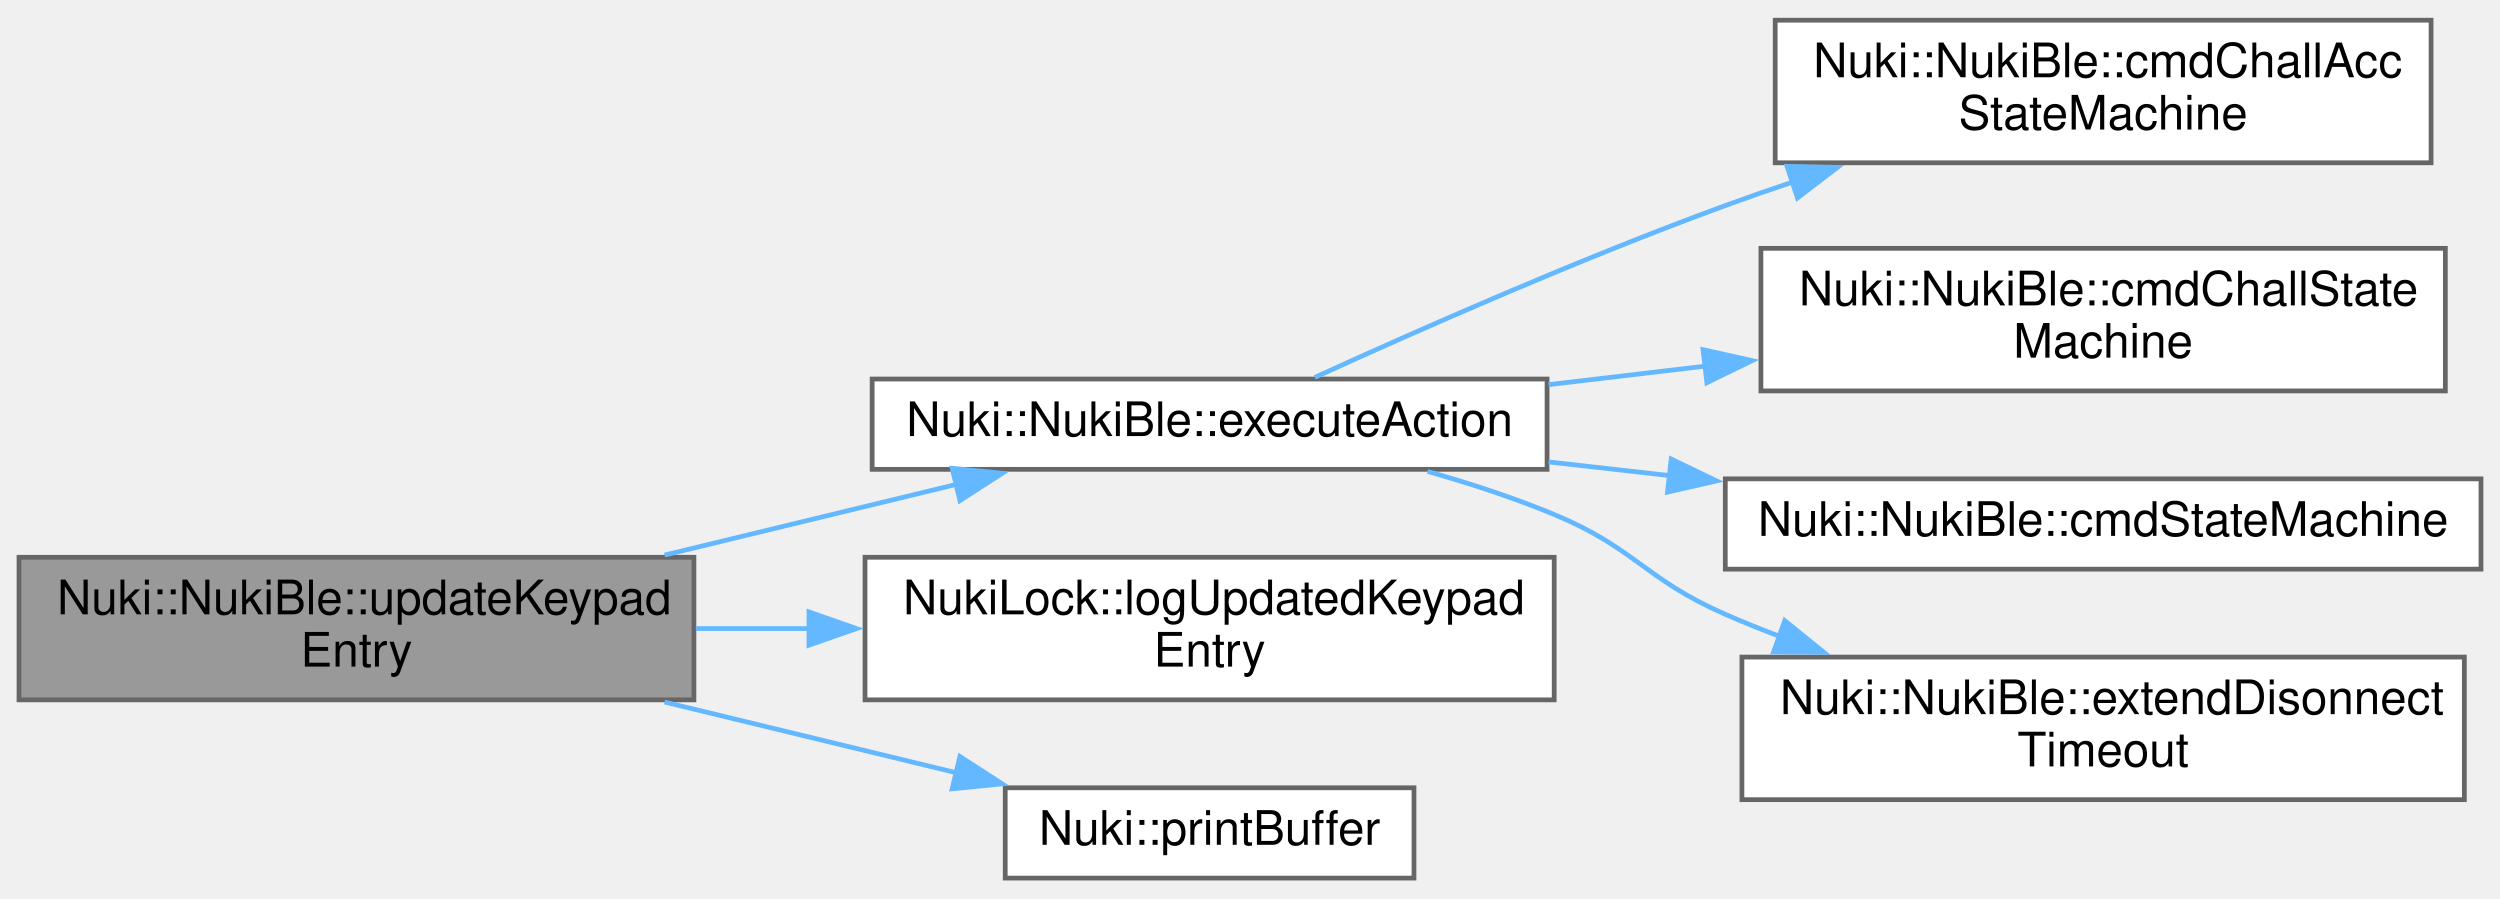
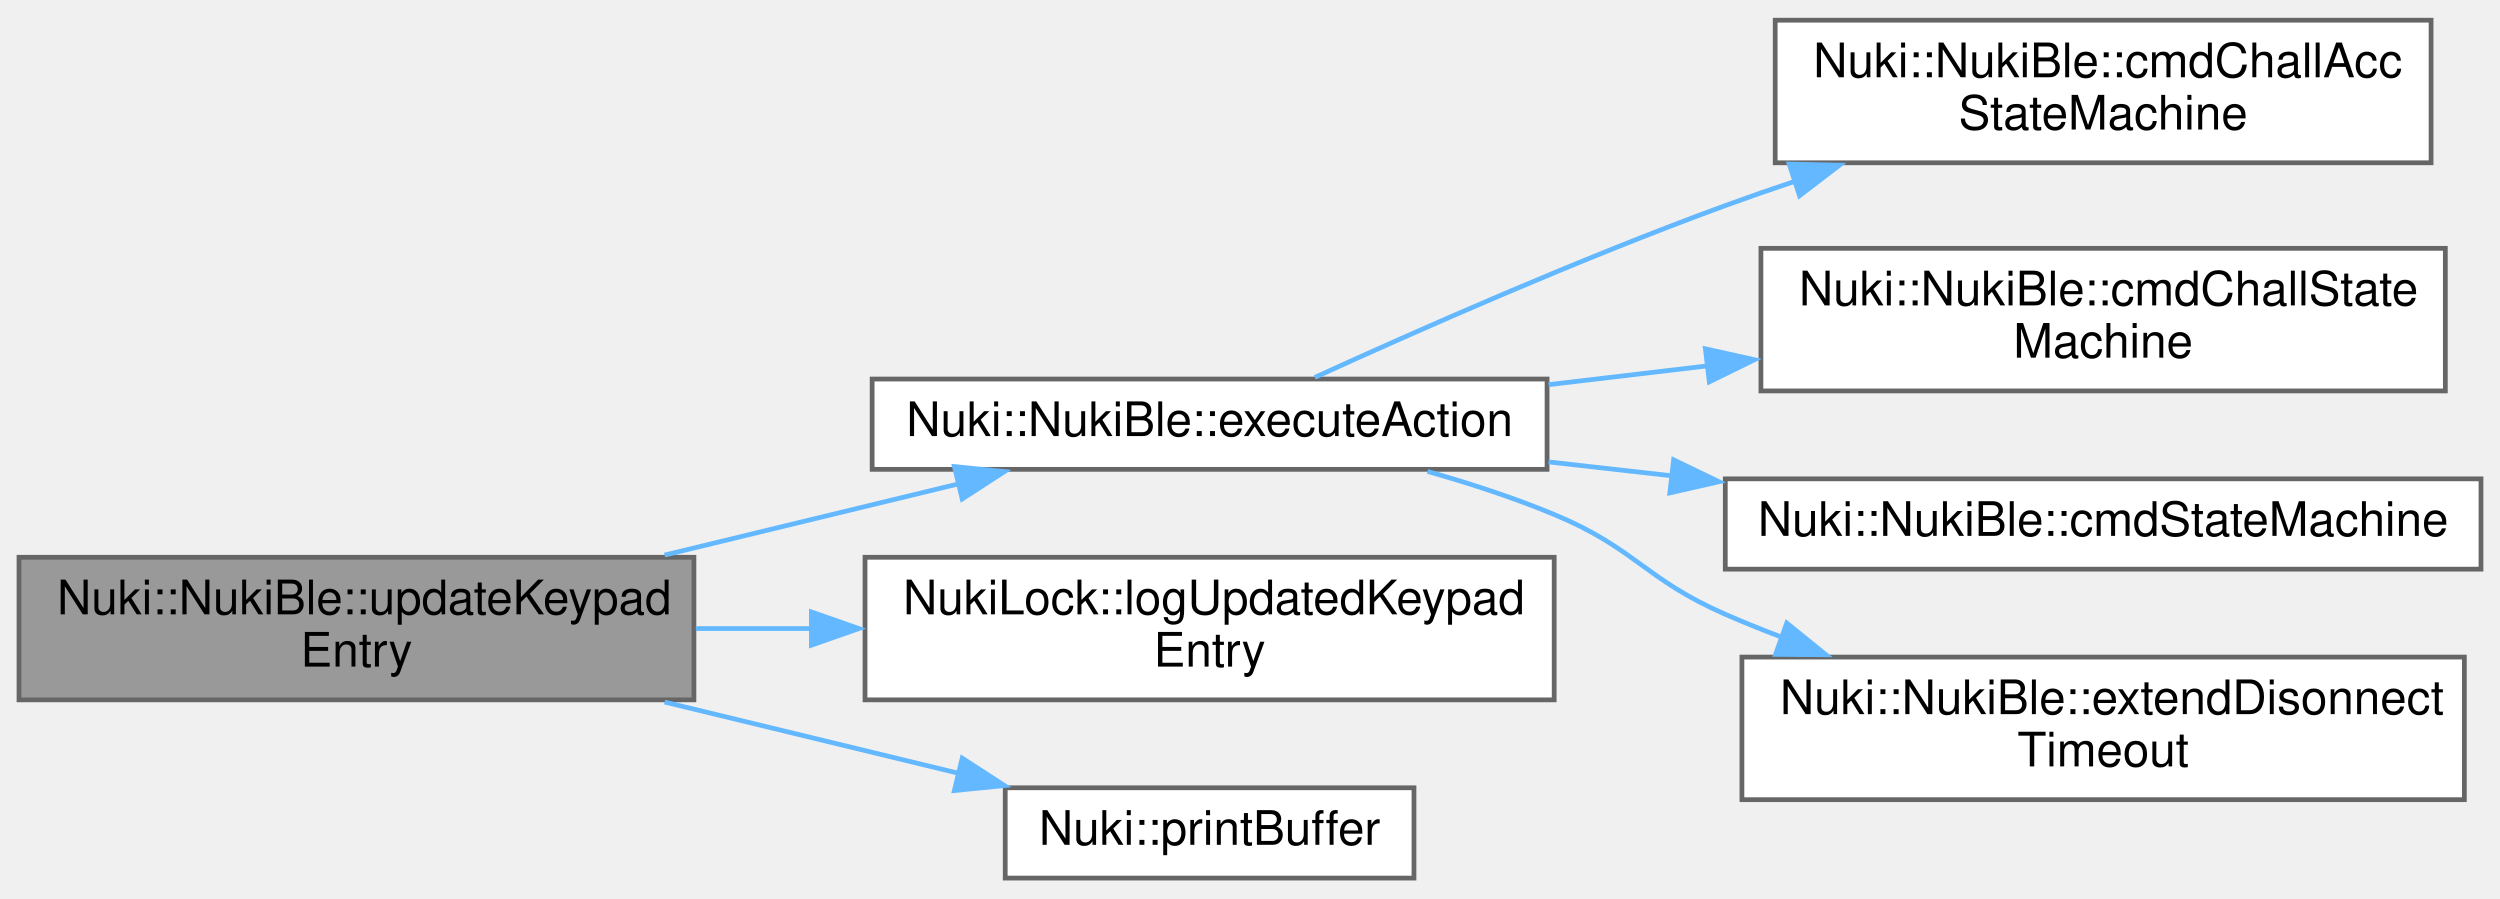
<svg xmlns="http://www.w3.org/2000/svg" xmlns:xlink="http://www.w3.org/1999/xlink" width="526pt" height="189pt" viewBox="0.00 0.00 526.00 188.50">
  <g id="graph0" class="graph" transform="scale(1 1) rotate(0) translate(4 184.5)">
    <g id="node1" class="node">
      <g id="a_node1">
        <a xlink:title="Send an updated keypad entry to the lock via BLE.">
          <polygon fill="#999999" stroke="#666666" points="142,-67.5 0,-67.5 0,-37.5 142,-37.5 142,-67.5" />
          <text text-anchor="start" x="8" y="-55.5" font-family="Helvetica,sans-Serif" font-size="10.00">Nuki::NukiBle::updateKeypad</text>
          <text text-anchor="middle" x="71" y="-44.5" font-family="Helvetica,sans-Serif" font-size="10.00">Entry</text>
        </a>
      </g>
    </g>
    <g id="node2" class="node">
      <g id="a_node2">
        <a xlink:href="class_nuki_1_1_nuki_ble.html#af1f1e299e8d97e053bba80e92ba285d6" target="_top" xlink:title=" ">
          <polygon fill="white" stroke="#666666" points="321.5,-105 179.5,-105 179.5,-86 321.5,-86 321.5,-105" />
          <text text-anchor="middle" x="250.5" y="-93" font-family="Helvetica,sans-Serif" font-size="10.00">Nuki::NukiBle::executeAction</text>
        </a>
      </g>
    </g>
    <g id="edge1" class="edge">
-       <path fill="none" stroke="#63b8ff" d="M135.83,-67.96C156.02,-72.85 178.08,-78.2 197.35,-82.87" />
-       <polygon fill="#63b8ff" stroke="#63b8ff" points="196.33,-86.22 206.87,-85.17 197.97,-79.42 196.33,-86.22" />
+       <path fill="none" stroke="#63b8ff" d="M135.83,-67.96C156.21,-72.9 178.49,-78.3 197.89,-83" />
+       <polygon fill="#63b8ff" stroke="#63b8ff" points="196.8,-86.58 207.34,-85.53 198.45,-79.77 196.8,-86.58" />
    </g>
    <g id="node7" class="node">
      <g id="a_node7">
        <a xlink:href="namespace_nuki_lock.html#af2b794f25294d2c5505a91d16687d512" target="_top" xlink:title=" ">
          <polygon fill="white" stroke="#666666" points="323,-67.5 178,-67.5 178,-37.5 323,-37.5 323,-67.5" />
          <text text-anchor="start" x="186" y="-55.5" font-family="Helvetica,sans-Serif" font-size="10.00">NukiLock::logUpdatedKeypad</text>
          <text text-anchor="middle" x="250.5" y="-44.5" font-family="Helvetica,sans-Serif" font-size="10.00">Entry</text>
        </a>
      </g>
    </g>
    <g id="edge6" class="edge">
-       <path fill="none" stroke="#63b8ff" d="M142.41,-52.5C150.3,-52.5 158.4,-52.5 166.43,-52.5" />
-       <polygon fill="#63b8ff" stroke="#63b8ff" points="166.21,-56 176.21,-52.5 166.21,-49 166.21,-56" />
+       <path fill="none" stroke="#63b8ff" d="M142.41,-52.5C150.48,-52.5 158.77,-52.5 166.99,-52.5" />
+       <polygon fill="#63b8ff" stroke="#63b8ff" points="166.72,-56 176.72,-52.5 166.72,-49 166.72,-56" />
    </g>
    <g id="node8" class="node">
      <g id="a_node8">
        <a xlink:href="namespace_nuki.html#a280e19d4682ca4b35d3fe64001da816a" target="_top" xlink:title=" ">
          <polygon fill="white" stroke="#666666" points="293.5,-19 207.5,-19 207.5,0 293.5,0 293.5,-19" />
          <text text-anchor="middle" x="250.5" y="-7" font-family="Helvetica,sans-Serif" font-size="10.00">Nuki::printBuffer</text>
        </a>
      </g>
    </g>
    <g id="edge7" class="edge">
-       <path fill="none" stroke="#63b8ff" d="M135.83,-37.04C156.02,-32.15 178.08,-26.8 197.35,-22.13" />
-       <polygon fill="#63b8ff" stroke="#63b8ff" points="197.97,-25.58 206.87,-19.83 196.33,-18.78 197.97,-25.58" />
+       <path fill="none" stroke="#63b8ff" d="M135.83,-37.04C156.21,-32.1 178.49,-26.7 197.89,-22" />
+       <polygon fill="#63b8ff" stroke="#63b8ff" points="198.45,-25.23 207.34,-19.47 196.8,-18.42 198.45,-25.23" />
    </g>
    <g id="node3" class="node">
      <g id="a_node3">
        <a xlink:href="class_nuki_1_1_nuki_ble.html#ada0f3beebd95d35c122e25dd3f9eb886" target="_top" xlink:title=" ">
          <polygon fill="white" stroke="#666666" points="507.5,-180.5 369.5,-180.5 369.5,-150.5 507.5,-150.5 507.5,-180.5" />
          <text text-anchor="start" x="377.5" y="-168.5" font-family="Helvetica,sans-Serif" font-size="10.00">Nuki::NukiBle::cmdChallAcc</text>
          <text text-anchor="middle" x="438.5" y="-157.5" font-family="Helvetica,sans-Serif" font-size="10.00">StateMachine</text>
        </a>
      </g>
    </g>
    <g id="edge2" class="edge">
-       <path fill="none" stroke="#63b8ff" d="M272.64,-105.35C294.13,-115.17 328.49,-130.35 359,-141.5 363.64,-143.2 368.47,-144.88 373.34,-146.51" />
-       <polygon fill="#63b8ff" stroke="#63b8ff" points="372.01,-149.75 382.6,-149.53 374.18,-143.1 372.01,-149.75" />
+       <path fill="none" stroke="#63b8ff" d="M272.64,-105.35C294.13,-115.17 328.49,-130.35 359,-141.5 363.77,-143.24 368.73,-144.97 373.74,-146.64" />
+       <polygon fill="#63b8ff" stroke="#63b8ff" points="372.45,-150.23 383.04,-150 374.62,-143.57 372.45,-150.23" />
    </g>
    <g id="node4" class="node">
      <g id="a_node4">
        <a xlink:href="class_nuki_1_1_nuki_ble.html#a59169a9f492793762e3c6ba39b611b07" target="_top" xlink:title=" ">
          <polygon fill="white" stroke="#666666" points="510.5,-132.5 366.5,-132.5 366.5,-102.5 510.5,-102.5 510.5,-132.5" />
          <text text-anchor="start" x="374.5" y="-120.5" font-family="Helvetica,sans-Serif" font-size="10.00">Nuki::NukiBle::cmdChallState</text>
          <text text-anchor="middle" x="438.5" y="-109.5" font-family="Helvetica,sans-Serif" font-size="10.00">Machine</text>
        </a>
      </g>
    </g>
    <g id="edge3" class="edge">
-       <path fill="none" stroke="#63b8ff" d="M321.82,-103.82C332.58,-105.09 343.78,-106.42 354.79,-107.72" />
-       <polygon fill="#63b8ff" stroke="#63b8ff" points="354.31,-111.18 364.65,-108.88 355.13,-104.23 354.31,-111.18" />
+       <path fill="none" stroke="#63b8ff" d="M321.82,-103.82C332.81,-105.12 344.25,-106.47 355.48,-107.8" />
+       <polygon fill="#63b8ff" stroke="#63b8ff" points="354.81,-111.36 365.15,-109.06 355.64,-104.41 354.81,-111.36" />
    </g>
    <g id="node5" class="node">
      <g id="a_node5">
        <a xlink:href="class_nuki_1_1_nuki_ble.html#ad135bb1455665decfddff67772c1d411" target="_top" xlink:title=" ">
          <polygon fill="white" stroke="#666666" points="518,-84 359,-84 359,-65 518,-65 518,-84" />
          <text text-anchor="middle" x="438.5" y="-72" font-family="Helvetica,sans-Serif" font-size="10.00">Nuki::NukiBle::cmdStateMachine</text>
        </a>
      </g>
    </g>
    <g id="edge4" class="edge">
-       <path fill="none" stroke="#63b8ff" d="M321.82,-87.56C330.19,-86.62 338.82,-85.64 347.41,-84.67" />
-       <polygon fill="#63b8ff" stroke="#63b8ff" points="347.62,-88.17 357.17,-83.57 346.84,-81.21 347.62,-88.17" />
+       <path fill="none" stroke="#63b8ff" d="M321.82,-87.56C330.38,-86.59 339.21,-85.6 347.99,-84.61" />
+       <polygon fill="#63b8ff" stroke="#63b8ff" points="348.13,-88 357.67,-83.4 347.34,-81.04 348.13,-88" />
    </g>
    <g id="node6" class="node">
      <g id="a_node6">
        <a xlink:href="class_nuki_1_1_nuki_ble.html#aed01f10d1ffa769f0f6fadc0d06d328e" target="_top" xlink:title=" ">
          <polygon fill="white" stroke="#666666" points="514.5,-46.5 362.5,-46.5 362.5,-16.5 514.5,-16.5 514.5,-46.5" />
          <text text-anchor="start" x="370.5" y="-34.5" font-family="Helvetica,sans-Serif" font-size="10.00">Nuki::NukiBle::extendDisonnect</text>
          <text text-anchor="middle" x="438.5" y="-23.5" font-family="Helvetica,sans-Serif" font-size="10.00">Timeout</text>
        </a>
      </g>
    </g>
    <g id="edge5" class="edge">
-       <path fill="none" stroke="#63b8ff" d="M296.36,-85.56C305.33,-83.02 314.58,-80 323,-76.5 340.1,-69.39 342.03,-62.92 359,-55.5 362.75,-53.86 366.64,-52.29 370.6,-50.79" />
-       <polygon fill="#63b8ff" stroke="#63b8ff" points="371.52,-54.17 379.75,-47.5 369.16,-47.59 371.52,-54.17" />
+       <path fill="none" stroke="#63b8ff" d="M296.36,-85.56C305.33,-83.02 314.58,-80 323,-76.5 340.1,-69.39 342.03,-62.92 359,-55.5 362.86,-53.81 366.87,-52.2 370.95,-50.66" />
+       <polygon fill="#63b8ff" stroke="#63b8ff" points="371.94,-53.66 380.17,-46.99 369.58,-47.07 371.94,-53.66" />
    </g>
  </g>
</svg>
